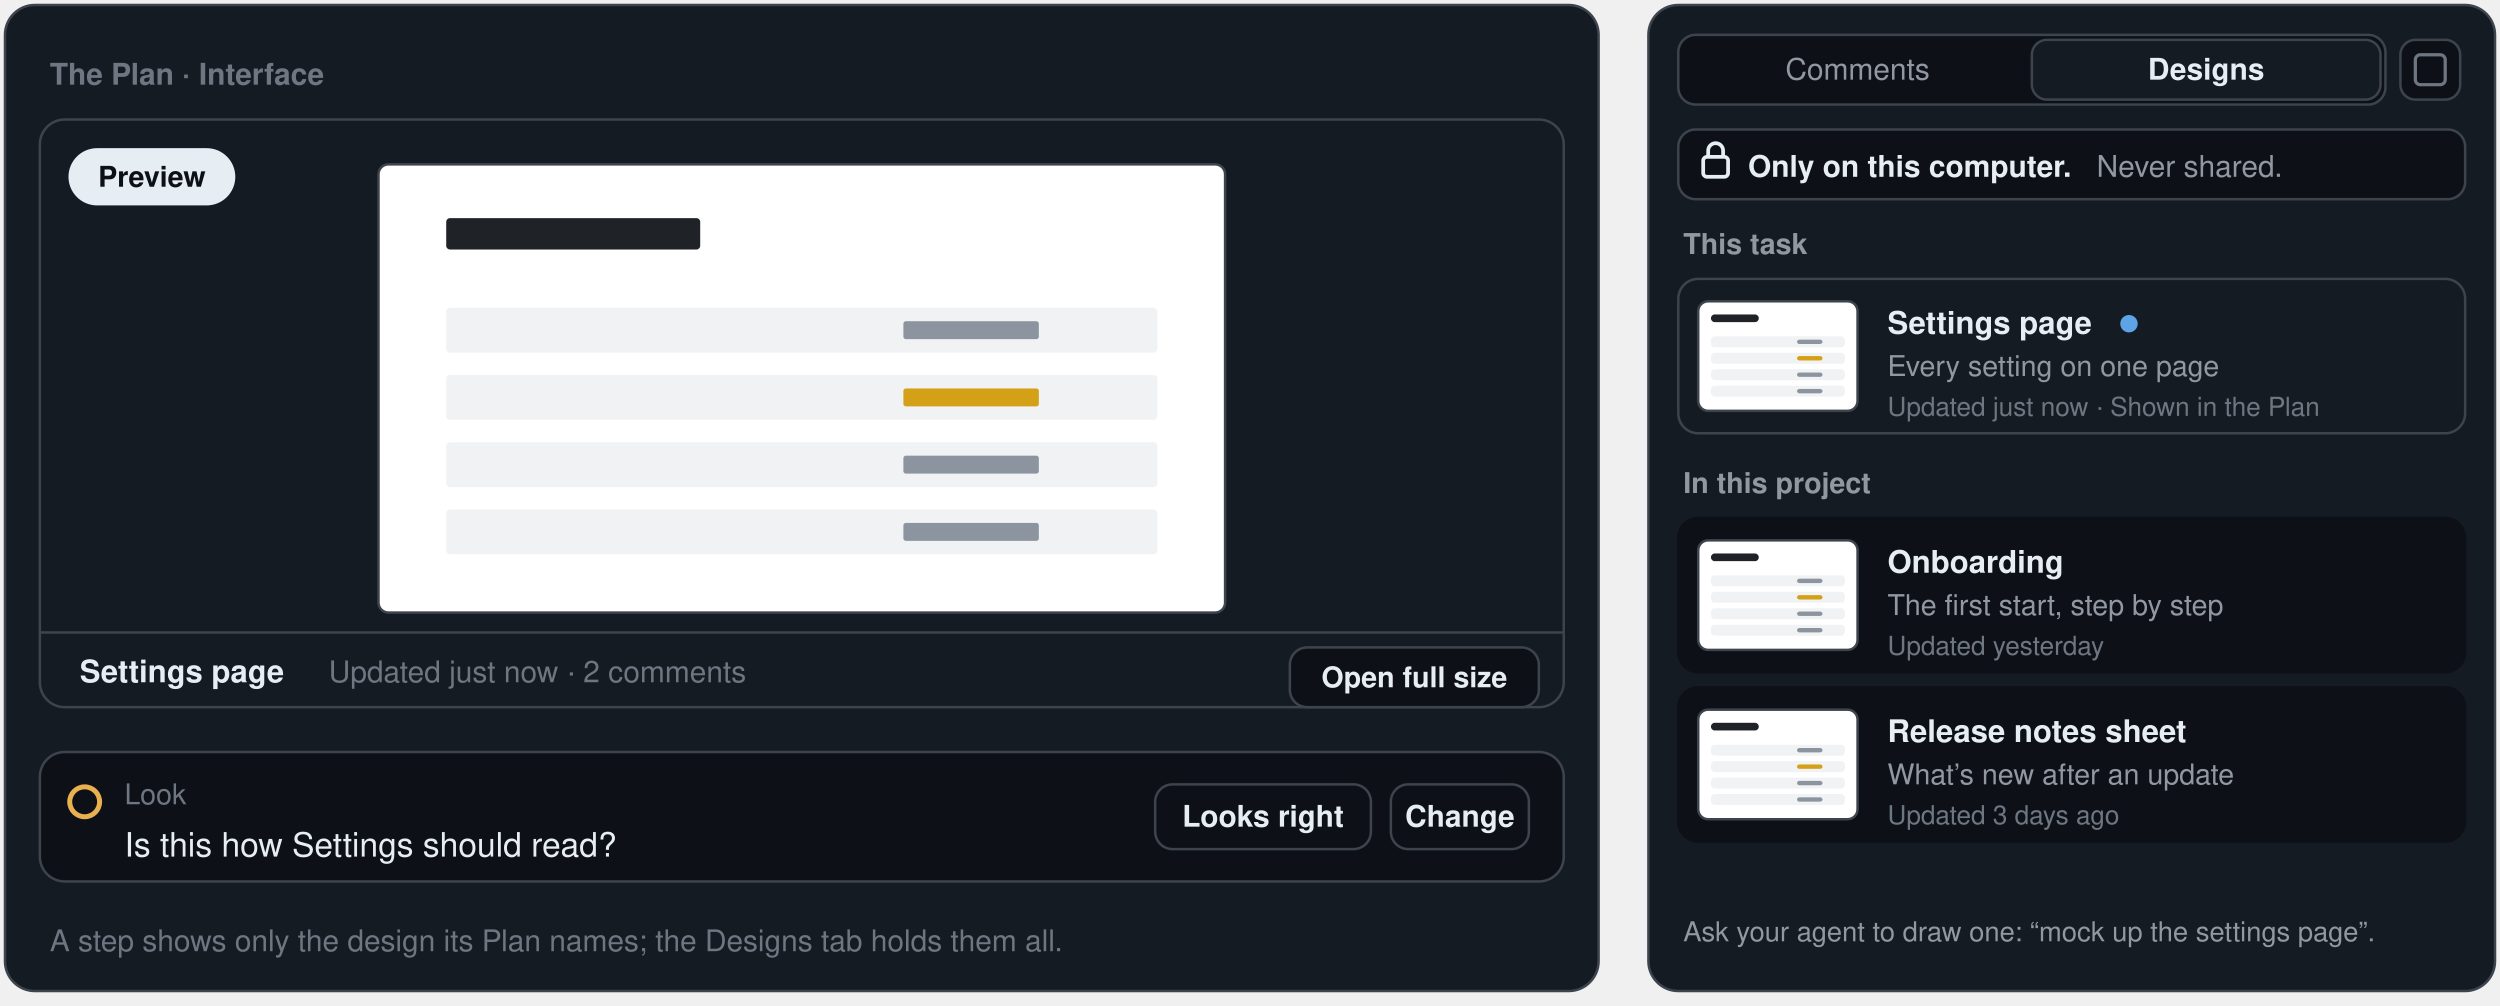
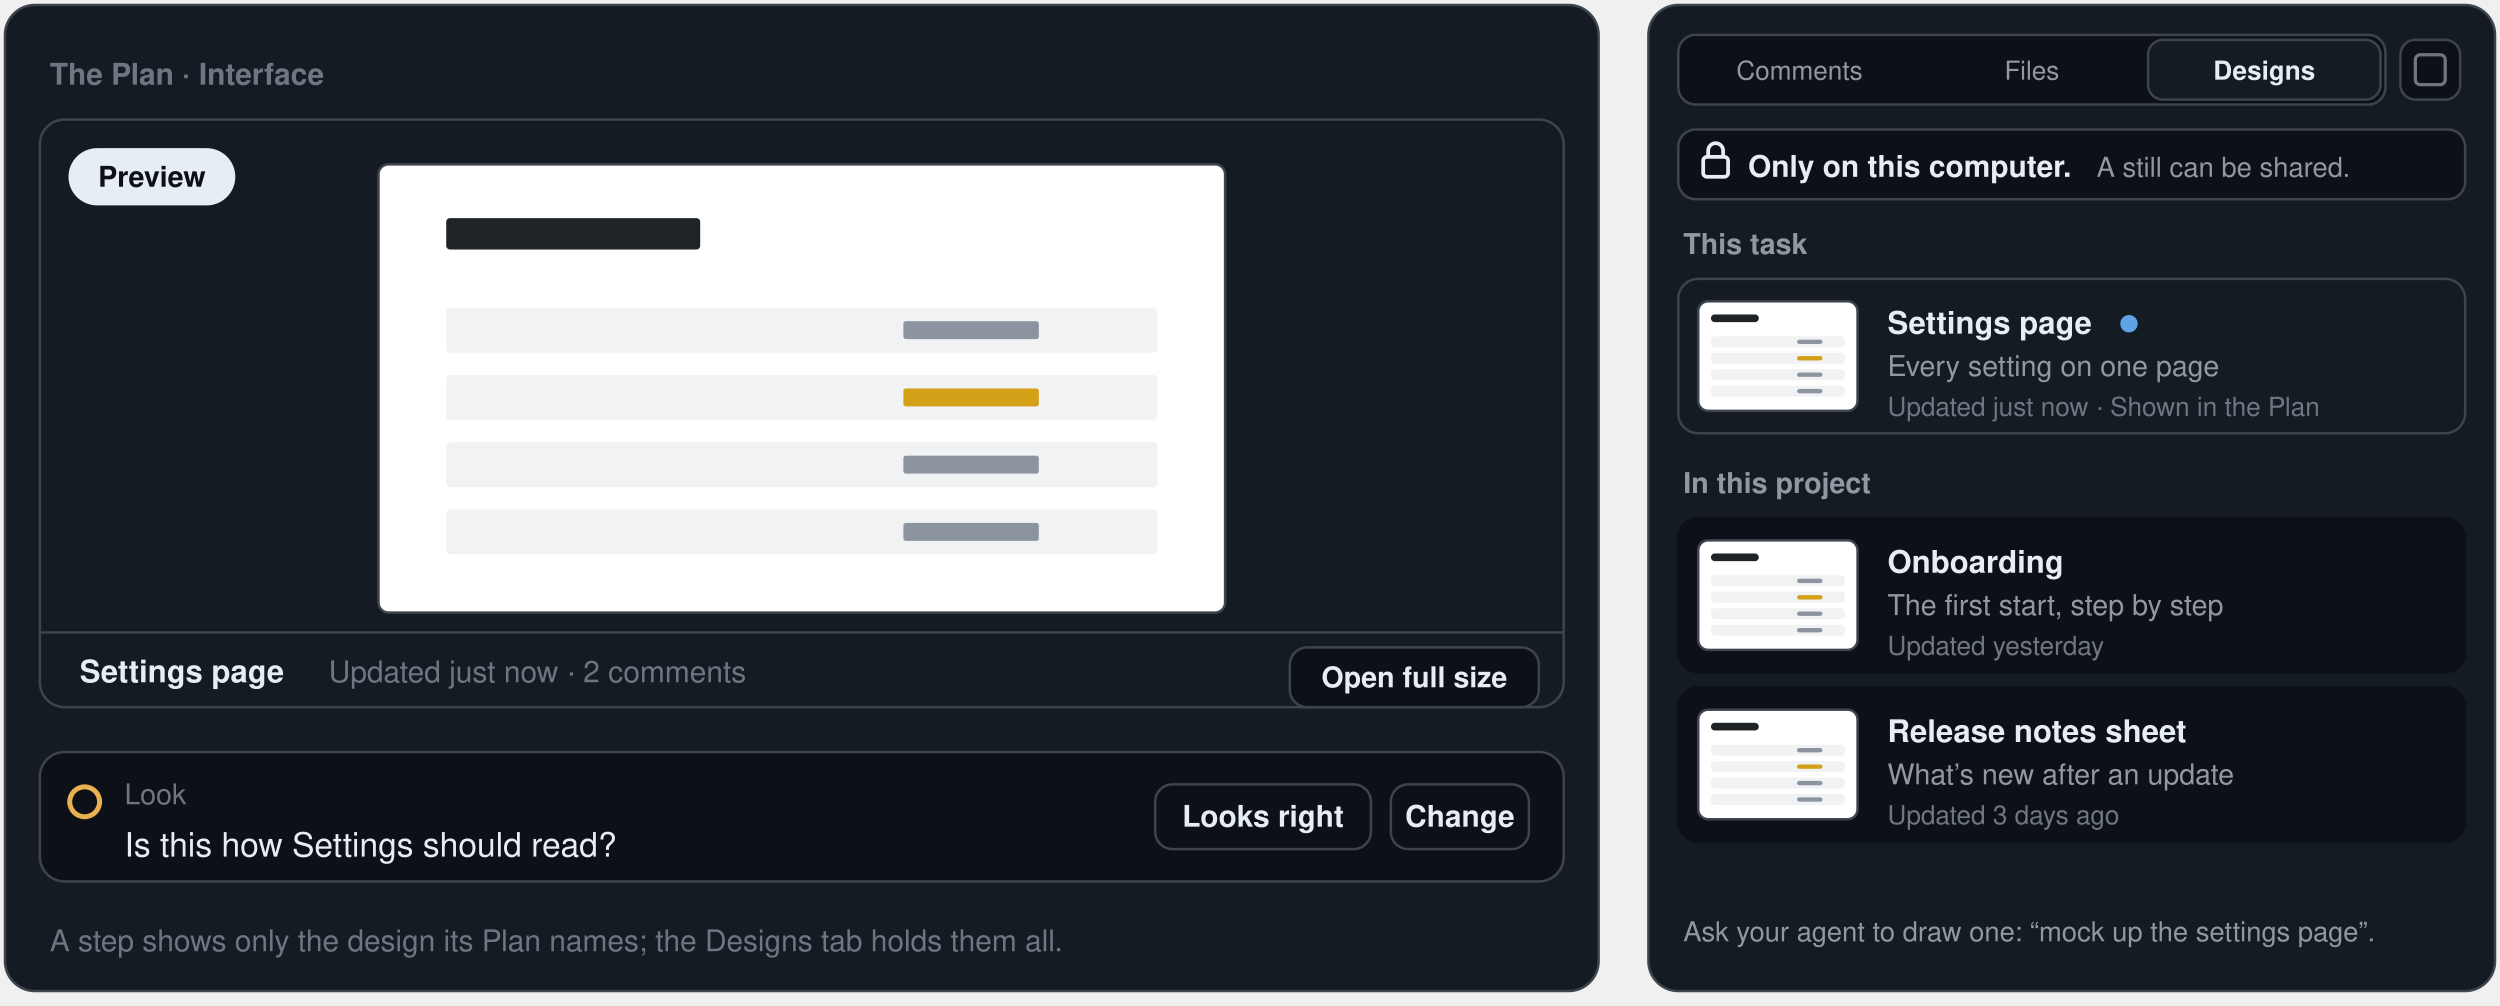
<svg xmlns="http://www.w3.org/2000/svg" width="1004" height="404" viewBox="-2 -2 1004 404" role="img" aria-label="A step shows the design its Plan names as a preview with Open full size and its question; the Designs tab of the right sidebar lists this task’s designs and the project’s, each with what it is for, when it was updated and a dot until you have looked; designs are only on this computer and never shared">
  <rect x="0" y="0" width="640" height="396" rx="12" fill="#151b23" stroke="#3d444d" stroke-width="1" />
  <text x="18" y="32" font-family="-apple-system, BlinkMacSystemFont, 'Segoe UI', 'Helvetica Neue', Helvetica, Arial, sans-serif" font-size="12" font-weight="600" fill="#6e7681" text-anchor="start">The Plan · Interface</text>
  <rect x="14" y="46" width="612" height="236" rx="10" fill="#151b23" stroke="#3d444d" />
  <rect x="150" y="64" width="340" height="180" rx="4" fill="#ffffff" stroke="#3d444d" />
  <rect x="177.2" y="85.6" width="102.0" height="12.6" rx="1.5" fill="#1f2328" />
  <rect x="177.2" y="121.6" width="285.6" height="18.0" rx="1.5" fill="#f0f2f4" />
  <rect x="360.8" y="127.0" width="54.4" height="7.2" rx="1" fill="#8c959f" />
  <rect x="177.2" y="148.6" width="285.6" height="18.0" rx="1.5" fill="#f0f2f4" />
  <rect x="360.8" y="154.0" width="54.4" height="7.2" rx="1" fill="#d4a017" />
  <rect x="177.2" y="175.6" width="285.6" height="18.0" rx="1.5" fill="#f0f2f4" />
  <rect x="360.8" y="181.0" width="54.4" height="7.2" rx="1" fill="#8c959f" />
  <rect x="177.2" y="202.6" width="285.6" height="18.0" rx="1.5" fill="#f0f2f4" />
  <rect x="360.8" y="208.0" width="54.4" height="7.2" rx="1" fill="#8c959f" />
  <rect x="26" y="58" width="66" height="22" rx="11" fill="#e6edf3" stroke="#e6edf3" />
  <text x="59.0" y="73" font-family="-apple-system, BlinkMacSystemFont, 'Segoe UI', 'Helvetica Neue', Helvetica, Arial, sans-serif" font-size="11.5" font-weight="600" fill="#0d1117" text-anchor="middle">Preview</text>
  <line x1="14" y1="252" x2="626" y2="252" stroke="#3d444d" />
  <text x="30" y="272" font-family="-apple-system, BlinkMacSystemFont, 'Segoe UI', 'Helvetica Neue', Helvetica, Arial, sans-serif" font-size="12.5" font-weight="600" fill="#e6edf3" text-anchor="start">Settings page</text>
  <text x="130" y="272" font-family="-apple-system, BlinkMacSystemFont, 'Segoe UI', 'Helvetica Neue', Helvetica, Arial, sans-serif" font-size="12" font-weight="400" fill="#6e7681" text-anchor="start">Updated just now · 2 comments</text>
  <rect x="516" y="258" width="100" height="24" rx="7" fill="#0d1117" stroke="#3d444d" />
  <text x="566.0" y="274.0" font-family="-apple-system, BlinkMacSystemFont, 'Segoe UI', 'Helvetica Neue', Helvetica, Arial, sans-serif" font-size="11.5" font-weight="600" fill="#e6edf3" text-anchor="middle">Open full size</text>
  <rect x="14" y="300" width="612" height="52" rx="10" fill="#0d1117" stroke="#3d444d" />
  <circle cx="32" cy="320" r="6" fill="none" stroke="#e8b04f" stroke-width="2" />
  <text x="48" y="321" font-family="-apple-system, BlinkMacSystemFont, 'Segoe UI', 'Helvetica Neue', Helvetica, Arial, sans-serif" font-size="11.5" font-weight="500" fill="#6e7681" text-anchor="start">Look</text>
  <text x="48" y="342" font-family="-apple-system, BlinkMacSystemFont, 'Segoe UI', 'Helvetica Neue', Helvetica, Arial, sans-serif" font-size="13.5" font-weight="500" fill="#e6edf3" text-anchor="start">Is this how Settings should read?</text>
  <rect x="556.56" y="313.0" width="55.44" height="26" rx="7" fill="#0d1117" stroke="#3d444d" />
  <text x="584.28" y="330.0" font-family="-apple-system, BlinkMacSystemFont, 'Segoe UI', 'Helvetica Neue', Helvetica, Arial, sans-serif" font-size="12" font-weight="600" fill="#e6edf3" text-anchor="middle">Change</text>
  <rect x="461.92" y="313.0" width="86.64" height="26" rx="7" fill="#0d1117" stroke="#3d444d" />
  <text x="505.24" y="330.0" font-family="-apple-system, BlinkMacSystemFont, 'Segoe UI', 'Helvetica Neue', Helvetica, Arial, sans-serif" font-size="12" font-weight="600" fill="#e6edf3" text-anchor="middle">Looks right</text>
  <text x="18" y="380" font-family="-apple-system, BlinkMacSystemFont, 'Segoe UI', 'Helvetica Neue', Helvetica, Arial, sans-serif" font-size="12" font-weight="500" fill="#6e7681" text-anchor="start">A step shows only the design its Plan names; the Designs tab holds them all.</text>
  <rect x="660" y="0" width="340" height="396" rx="12" fill="#151b23" stroke="#3d444d" stroke-width="1" />
  <rect x="672" y="12" width="284" height="28" rx="7" fill="#0d1117" stroke="#3d444d" />
-   <text x="744.0" y="30" font-family="-apple-system, BlinkMacSystemFont, 'Segoe UI', 'Helvetica Neue', Helvetica, Arial, sans-serif" font-size="12" font-weight="500" fill="#9198a1" text-anchor="middle">Comments</text>
-   <rect x="814.0" y="14" width="140.0" height="24" rx="6" fill="#151b23" stroke="#3d444d" />
-   <text x="884.0" y="30" font-family="-apple-system, BlinkMacSystemFont, 'Segoe UI', 'Helvetica Neue', Helvetica, Arial, sans-serif" font-size="12" font-weight="600" fill="#e6edf3" text-anchor="middle">Designs</text>
+   <text x="720.667" y="30" font-family="-apple-system, BlinkMacSystemFont, 'Segoe UI', 'Helvetica Neue', Helvetica, Arial, sans-serif" font-size="10.5" font-weight="500" fill="#9198a1" text-anchor="middle">Comments</text>
+   <text x="814.0" y="30" font-family="-apple-system, BlinkMacSystemFont, 'Segoe UI', 'Helvetica Neue', Helvetica, Arial, sans-serif" font-size="10.5" font-weight="500" fill="#9198a1" text-anchor="middle">Files</text>
+   <rect x="860.667" y="14" width="93.333" height="24" rx="6" fill="#151b23" stroke="#3d444d" />
+   <text x="907.333" y="30" font-family="-apple-system, BlinkMacSystemFont, 'Segoe UI', 'Helvetica Neue', Helvetica, Arial, sans-serif" font-size="10.5" font-weight="600" fill="#e6edf3" text-anchor="middle">Designs</text>
  <rect x="962" y="14" width="24" height="24" rx="6" fill="#0d1117" stroke="#3d444d" />
  <rect x="968" y="20" width="12" height="12" rx="2" fill="none" stroke="#6e7681" stroke-width="1.3" />
  <rect x="672" y="50" width="316" height="28" rx="7" fill="#0d1117" stroke="#3d444d" />
  <rect x="682" y="61" width="10" height="8" rx="1.5" fill="none" stroke="#e6edf3" stroke-width="1.5" />
  <path d="M684 61 v-2.5 a3 3 0 0 1 6 0 v2.5" fill="none" stroke="#e6edf3" stroke-width="1.5" />
  <text x="700" y="69" font-family="-apple-system, BlinkMacSystemFont, 'Segoe UI', 'Helvetica Neue', Helvetica, Arial, sans-serif" font-size="12" font-weight="600" fill="#e6edf3" text-anchor="start">Only on this computer.</text>
-   <text x="840" y="69" font-family="-apple-system, BlinkMacSystemFont, 'Segoe UI', 'Helvetica Neue', Helvetica, Arial, sans-serif" font-size="12" font-weight="400" fill="#9198a1" text-anchor="start">Never shared.</text>
+   <text x="840" y="69" font-family="-apple-system, BlinkMacSystemFont, 'Segoe UI', 'Helvetica Neue', Helvetica, Arial, sans-serif" font-size="11" font-weight="400" fill="#9198a1" text-anchor="start">A still can be shared.</text>
  <text x="674" y="100" font-family="-apple-system, BlinkMacSystemFont, 'Segoe UI', 'Helvetica Neue', Helvetica, Arial, sans-serif" font-size="11.5" font-weight="600" fill="#9198a1" text-anchor="start">This task</text>
  <rect x="672" y="110" width="316" height="62" rx="8" fill="#151b23" stroke="#3d444d" />
  <rect x="680" y="119" width="64" height="44" rx="4" fill="#ffffff" stroke="#3d444d" />
  <rect x="685.12" y="124.28" width="19.2" height="3.08" rx="1.5" fill="#1f2328" />
  <rect x="685.12" y="133.08" width="53.76" height="4.4" rx="1.5" fill="#f0f2f4" />
  <rect x="719.68" y="134.4" width="10.24" height="1.76" rx="1" fill="#8c959f" />
  <rect x="685.12" y="139.68" width="53.76" height="4.4" rx="1.5" fill="#f0f2f4" />
  <rect x="719.68" y="141.0" width="10.24" height="1.76" rx="1" fill="#d4a017" />
  <rect x="685.12" y="146.28" width="53.76" height="4.4" rx="1.5" fill="#f0f2f4" />
  <rect x="719.68" y="147.6" width="10.24" height="1.76" rx="1" fill="#8c959f" />
  <rect x="685.12" y="152.88" width="53.76" height="4.4" rx="1.5" fill="#f0f2f4" />
  <rect x="719.68" y="154.2" width="10.24" height="1.76" rx="1" fill="#8c959f" />
  <text x="756" y="132" font-family="-apple-system, BlinkMacSystemFont, 'Segoe UI', 'Helvetica Neue', Helvetica, Arial, sans-serif" font-size="12.5" font-weight="650" fill="#e6edf3" text-anchor="start">Settings page</text>
  <circle cx="853" cy="128" r="3.5" fill="#5da3e5" />
  <text x="756" y="149" font-family="-apple-system, BlinkMacSystemFont, 'Segoe UI', 'Helvetica Neue', Helvetica, Arial, sans-serif" font-size="11.5" font-weight="400" fill="#9198a1" text-anchor="start">Every setting on one page</text>
  <text x="756" y="165" font-family="-apple-system, BlinkMacSystemFont, 'Segoe UI', 'Helvetica Neue', Helvetica, Arial, sans-serif" font-size="10.5" font-weight="400" fill="#6e7681" text-anchor="start">Updated just now · Shown in the Plan</text>
  <text x="674" y="196" font-family="-apple-system, BlinkMacSystemFont, 'Segoe UI', 'Helvetica Neue', Helvetica, Arial, sans-serif" font-size="11.5" font-weight="600" fill="#9198a1" text-anchor="start">In this project</text>
  <rect x="672" y="206" width="316" height="62" rx="8" fill="#0d1117" stroke="#0d1117" />
  <rect x="680" y="215" width="64" height="44" rx="4" fill="#ffffff" stroke="#3d444d" />
  <rect x="685.12" y="220.28" width="19.2" height="3.08" rx="1.5" fill="#1f2328" />
  <rect x="685.12" y="229.08" width="53.76" height="4.4" rx="1.5" fill="#f0f2f4" />
  <rect x="719.68" y="230.4" width="10.24" height="1.76" rx="1" fill="#8c959f" />
  <rect x="685.12" y="235.68" width="53.76" height="4.4" rx="1.5" fill="#f0f2f4" />
  <rect x="719.68" y="237.0" width="10.24" height="1.76" rx="1" fill="#d4a017" />
  <rect x="685.12" y="242.28" width="53.76" height="4.4" rx="1.5" fill="#f0f2f4" />
  <rect x="719.68" y="243.6" width="10.24" height="1.76" rx="1" fill="#8c959f" />
  <rect x="685.12" y="248.88" width="53.76" height="4.4" rx="1.5" fill="#f0f2f4" />
  <rect x="719.68" y="250.2" width="10.24" height="1.76" rx="1" fill="#8c959f" />
  <text x="756" y="228" font-family="-apple-system, BlinkMacSystemFont, 'Segoe UI', 'Helvetica Neue', Helvetica, Arial, sans-serif" font-size="12.5" font-weight="650" fill="#e6edf3" text-anchor="start">Onboarding</text>
  <text x="756" y="245" font-family="-apple-system, BlinkMacSystemFont, 'Segoe UI', 'Helvetica Neue', Helvetica, Arial, sans-serif" font-size="11.5" font-weight="400" fill="#9198a1" text-anchor="start">The first start, step by step</text>
  <text x="756" y="261" font-family="-apple-system, BlinkMacSystemFont, 'Segoe UI', 'Helvetica Neue', Helvetica, Arial, sans-serif" font-size="10.5" font-weight="400" fill="#6e7681" text-anchor="start">Updated yesterday</text>
  <rect x="672" y="274" width="316" height="62" rx="8" fill="#0d1117" stroke="#0d1117" />
  <rect x="680" y="283" width="64" height="44" rx="4" fill="#ffffff" stroke="#3d444d" />
  <rect x="685.12" y="288.28" width="19.2" height="3.08" rx="1.5" fill="#1f2328" />
  <rect x="685.12" y="297.08" width="53.76" height="4.4" rx="1.5" fill="#f0f2f4" />
  <rect x="719.68" y="298.4" width="10.24" height="1.76" rx="1" fill="#8c959f" />
  <rect x="685.12" y="303.68" width="53.76" height="4.4" rx="1.5" fill="#f0f2f4" />
  <rect x="719.68" y="305.0" width="10.24" height="1.76" rx="1" fill="#d4a017" />
  <rect x="685.12" y="310.28" width="53.76" height="4.4" rx="1.5" fill="#f0f2f4" />
  <rect x="719.68" y="311.6" width="10.24" height="1.76" rx="1" fill="#8c959f" />
  <rect x="685.12" y="316.88" width="53.76" height="4.4" rx="1.5" fill="#f0f2f4" />
  <rect x="719.68" y="318.2" width="10.24" height="1.76" rx="1" fill="#8c959f" />
  <text x="756" y="296" font-family="-apple-system, BlinkMacSystemFont, 'Segoe UI', 'Helvetica Neue', Helvetica, Arial, sans-serif" font-size="12.5" font-weight="650" fill="#e6edf3" text-anchor="start">Release notes sheet</text>
  <text x="756" y="313" font-family="-apple-system, BlinkMacSystemFont, 'Segoe UI', 'Helvetica Neue', Helvetica, Arial, sans-serif" font-size="11.5" font-weight="400" fill="#9198a1" text-anchor="start">What’s new after an update</text>
  <text x="756" y="329" font-family="-apple-system, BlinkMacSystemFont, 'Segoe UI', 'Helvetica Neue', Helvetica, Arial, sans-serif" font-size="10.5" font-weight="400" fill="#6e7681" text-anchor="start">Updated 3 days ago</text>
  <text x="674" y="376" font-family="-apple-system, BlinkMacSystemFont, 'Segoe UI', 'Helvetica Neue', Helvetica, Arial, sans-serif" font-size="11" font-weight="400" fill="#9198a1" text-anchor="start">Ask your agent to draw one: “mock up the settings page”.</text>
</svg>
